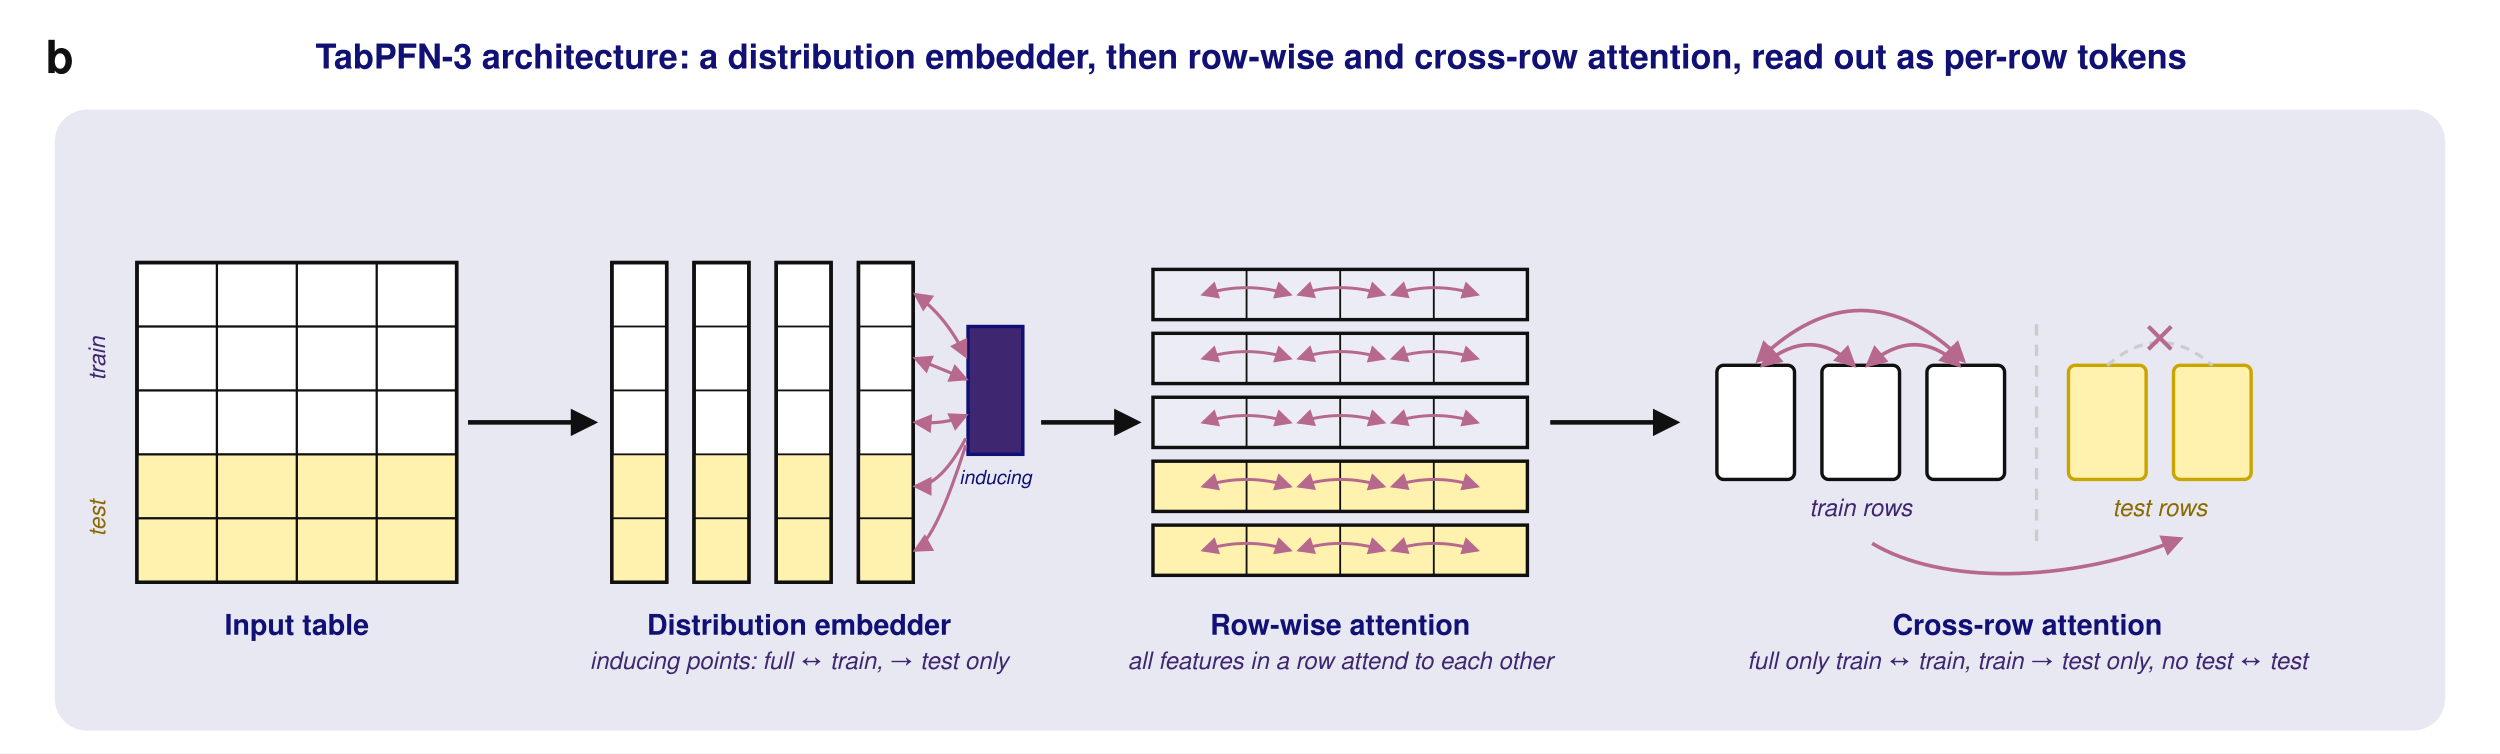
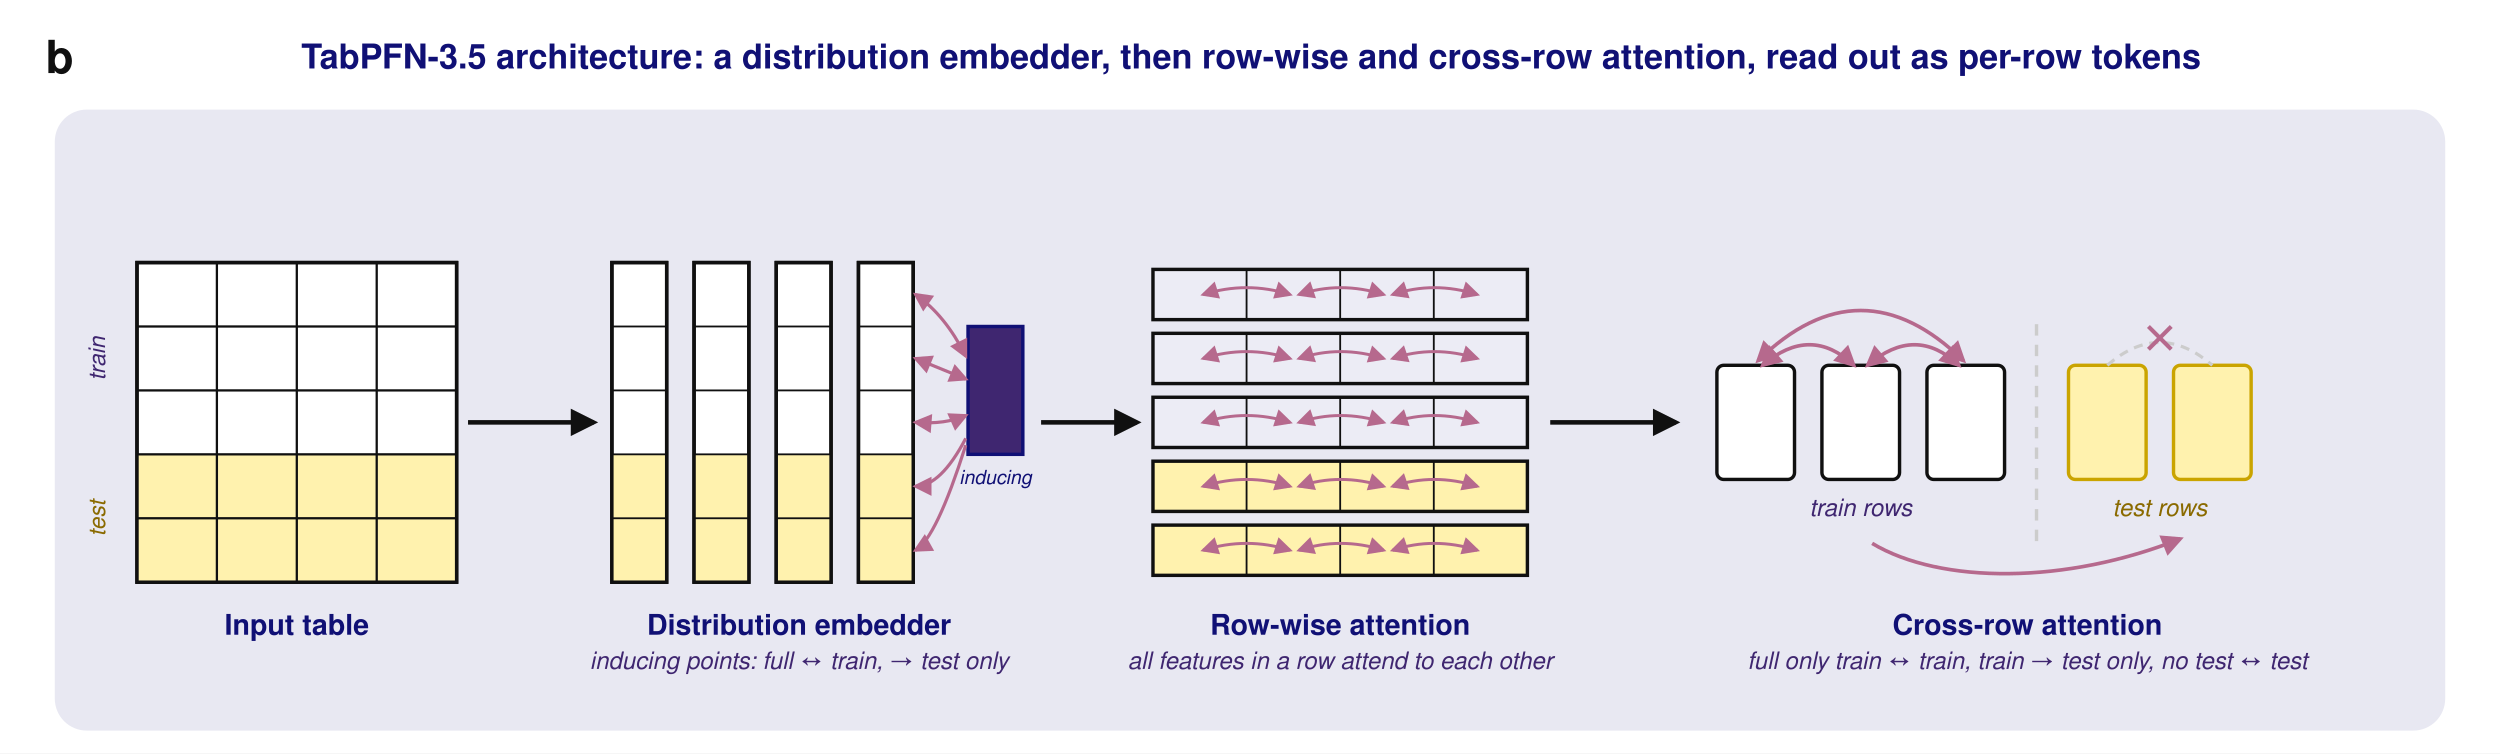
<svg xmlns="http://www.w3.org/2000/svg" viewBox="0 0 1095 330" font-family="Helvetica, Arial, sans-serif">
  <defs>
    <marker id="arr" markerWidth="9" markerHeight="9" refX="5" refY="3" orient="auto" markerUnits="strokeWidth">
      <path d="M0,0 L6,3 L0,6 z" fill="#101010" />
    </marker>
    <marker id="tip" markerWidth="8" markerHeight="8" refX="5" refY="3" orient="auto-start-reverse" markerUnits="strokeWidth">
      <path d="M0,0 L6,3 L0,6 z" fill="#b6698d" />
    </marker>
  </defs>
  <rect x="0" y="0" width="1095" height="330" fill="#ffffff" />
  <text x="20" y="32" font-size="20" font-weight="700" fill="#101010">b</text>
-   <text x="548" y="30" text-anchor="middle" font-size="15" font-weight="600" fill="#101075">TabPFN-3 architecture: a distribution embedder, then row-wise and cross-row attention, read out as per-row tokens</text>
+   <text x="548" y="30" text-anchor="middle" font-size="15" font-weight="600" fill="#101075">TabPFN-3.5 architecture: a distribution embedder, then row-wise and cross-row attention, read out as per-row tokens</text>
  <rect x="24" y="48" width="1047" height="272" rx="14" fill="#e8e8f2" />
  <rect x="60" y="115" width="140" height="140" fill="#ffffff" stroke="#101010" stroke-width="1.5" />
  <rect x="60" y="199" width="140" height="56" fill="#fff2ae" />
  <g stroke="#101010" stroke-width="1">
    <line x1="95" y1="115" x2="95" y2="255" />
    <line x1="130" y1="115" x2="130" y2="255" />
    <line x1="165" y1="115" x2="165" y2="255" />
    <line x1="60" y1="143" x2="200" y2="143" />
    <line x1="60" y1="171" x2="200" y2="171" />
    <line x1="60" y1="199" x2="200" y2="199" />
    <line x1="60" y1="227" x2="200" y2="227" />
  </g>
  <rect x="60" y="115" width="140" height="140" fill="none" stroke="#101010" stroke-width="1.5" />
  <text x="46" y="157" font-size="10" font-style="italic" fill="#3f2670" text-anchor="middle" transform="rotate(-90 46 157)">train</text>
  <text x="46" y="227" font-size="10" font-style="italic" fill="#8a6a00" text-anchor="middle" transform="rotate(-90 46 227)">test</text>
  <text x="130" y="278" text-anchor="middle" font-size="12.5" font-weight="600" fill="#101075">Input table</text>
  <line x1="205" y1="185" x2="260" y2="185" stroke="#101010" stroke-width="2" marker-end="url(#arr)" />
  <g stroke="#101010" stroke-width="1.5" fill="#ffffff">
    <rect x="268" y="115" width="24" height="140" />
    <rect x="304" y="115" width="24" height="140" />
    <rect x="340" y="115" width="24" height="140" />
    <rect x="376" y="115" width="24" height="140" />
  </g>
  <g fill="#fff2ae">
    <rect x="268" y="199" width="24" height="56" />
    <rect x="304" y="199" width="24" height="56" />
    <rect x="340" y="199" width="24" height="56" />
    <rect x="376" y="199" width="24" height="56" />
  </g>
  <g stroke="#101010" stroke-width="0.8">
    <line x1="268" y1="143" x2="292" y2="143" />
    <line x1="268" y1="171" x2="292" y2="171" />
    <line x1="268" y1="199" x2="292" y2="199" />
    <line x1="268" y1="227" x2="292" y2="227" />
    <line x1="304" y1="143" x2="328" y2="143" />
    <line x1="304" y1="171" x2="328" y2="171" />
    <line x1="304" y1="199" x2="328" y2="199" />
    <line x1="304" y1="227" x2="328" y2="227" />
    <line x1="340" y1="143" x2="364" y2="143" />
    <line x1="340" y1="171" x2="364" y2="171" />
    <line x1="340" y1="199" x2="364" y2="199" />
    <line x1="340" y1="227" x2="364" y2="227" />
    <line x1="376" y1="143" x2="400" y2="143" />
    <line x1="376" y1="171" x2="400" y2="171" />
    <line x1="376" y1="199" x2="400" y2="199" />
    <line x1="376" y1="227" x2="400" y2="227" />
  </g>
  <g stroke="#101010" stroke-width="1.5" fill="none">
    <rect x="268" y="115" width="24" height="140" />
    <rect x="304" y="115" width="24" height="140" />
    <rect x="340" y="115" width="24" height="140" />
    <rect x="376" y="115" width="24" height="140" />
  </g>
  <rect x="424" y="143" width="24" height="56" fill="#3f2670" stroke="#101075" stroke-width="1.5" />
  <g fill="none" stroke="#b6698d" stroke-width="1.4">
    <path d="M401,129 Q414,138 423,156" marker-start="url(#tip)" marker-end="url(#tip)" />
    <path d="M401,157 L423,166" marker-start="url(#tip)" marker-end="url(#tip)" />
    <path d="M401,185 Q414,186 423,182" marker-start="url(#tip)" marker-end="url(#tip)" />
  </g>
  <g fill="none" stroke="#b6698d" stroke-width="1.4">
    <path d="M423,192 Q412,213 401,213" marker-end="url(#tip)" />
    <path d="M423,195 Q410,236 401,241" marker-end="url(#tip)" />
  </g>
  <text x="436" y="212" text-anchor="middle" font-size="8.5" font-style="italic" fill="#101075">inducing</text>
  <text x="350" y="278" text-anchor="middle" font-size="12.5" font-weight="600" fill="#101075">Distribution embedder</text>
  <text x="350" y="293" text-anchor="middle" font-size="10.5" font-style="italic" fill="#3f2670">inducing points: full ↔ train, → test only</text>
  <line x1="456" y1="185" x2="498" y2="185" stroke="#101010" stroke-width="2" marker-end="url(#arr)" />
  <g stroke="#101010" stroke-width="1.5">
    <rect x="505" y="118" width="164" height="22" fill="#ececf5" />
    <rect x="505" y="146" width="164" height="22" fill="#ececf5" />
    <rect x="505" y="174" width="164" height="22" fill="#ececf5" />
    <rect x="505" y="202" width="164" height="22" fill="#fff2ae" />
    <rect x="505" y="230" width="164" height="22" fill="#fff2ae" />
  </g>
  <g stroke="#101010" stroke-width="0.8">
    <line x1="546" y1="118" x2="546" y2="140" />
    <line x1="587" y1="118" x2="587" y2="140" />
    <line x1="628" y1="118" x2="628" y2="140" />
    <line x1="546" y1="146" x2="546" y2="168" />
    <line x1="587" y1="146" x2="587" y2="168" />
    <line x1="628" y1="146" x2="628" y2="168" />
    <line x1="546" y1="174" x2="546" y2="196" />
    <line x1="587" y1="174" x2="587" y2="196" />
    <line x1="628" y1="174" x2="628" y2="196" />
    <line x1="546" y1="202" x2="546" y2="224" />
    <line x1="587" y1="202" x2="587" y2="224" />
    <line x1="628" y1="202" x2="628" y2="224" />
    <line x1="546" y1="230" x2="546" y2="252" />
    <line x1="587" y1="230" x2="587" y2="252" />
    <line x1="628" y1="230" x2="628" y2="252" />
  </g>
  <g fill="none" stroke="#b6698d" stroke-width="1.3">
    <path d="M527,129 Q546,123 565,129" marker-start="url(#tip)" marker-end="url(#tip)" />
    <path d="M569,129 Q587,123 606,129" marker-start="url(#tip)" marker-end="url(#tip)" />
    <path d="M610,129 Q628,123 647,129" marker-start="url(#tip)" marker-end="url(#tip)" />
    <path d="M527,157 Q546,151 565,157" marker-start="url(#tip)" marker-end="url(#tip)" />
    <path d="M569,157 Q587,151 606,157" marker-start="url(#tip)" marker-end="url(#tip)" />
    <path d="M610,157 Q628,151 647,157" marker-start="url(#tip)" marker-end="url(#tip)" />
    <path d="M527,185 Q546,179 565,185" marker-start="url(#tip)" marker-end="url(#tip)" />
    <path d="M569,185 Q587,179 606,185" marker-start="url(#tip)" marker-end="url(#tip)" />
    <path d="M610,185 Q628,179 647,185" marker-start="url(#tip)" marker-end="url(#tip)" />
    <path d="M527,213 Q546,207 565,213" marker-start="url(#tip)" marker-end="url(#tip)" />
    <path d="M569,213 Q587,207 606,213" marker-start="url(#tip)" marker-end="url(#tip)" />
    <path d="M610,213 Q628,207 647,213" marker-start="url(#tip)" marker-end="url(#tip)" />
    <path d="M527,241 Q546,235 565,241" marker-start="url(#tip)" marker-end="url(#tip)" />
    <path d="M569,241 Q587,235 606,241" marker-start="url(#tip)" marker-end="url(#tip)" />
    <path d="M610,241 Q628,235 647,241" marker-start="url(#tip)" marker-end="url(#tip)" />
  </g>
  <text x="587" y="278" text-anchor="middle" font-size="12.5" font-weight="600" fill="#101075">Row-wise attention</text>
  <text x="587" y="293" text-anchor="middle" font-size="10.5" font-style="italic" fill="#3f2670">all features in a row attend to each other</text>
  <line x1="679" y1="185" x2="734" y2="185" stroke="#101010" stroke-width="2" marker-end="url(#arr)" />
  <g stroke="#101010" stroke-width="1.5" fill="#ffffff">
    <rect x="752" y="160" width="34" height="50" rx="3" />
    <rect x="798" y="160" width="34" height="50" rx="3" />
    <rect x="844" y="160" width="34" height="50" rx="3" />
  </g>
  <line x1="892" y1="142" x2="892" y2="238" stroke="#cccccc" stroke-width="1.5" stroke-dasharray="5 4" />
  <g stroke="#caa400" stroke-width="1.5" fill="#fff2ae">
    <rect x="906" y="160" width="34" height="50" rx="3" />
    <rect x="952" y="160" width="34" height="50" rx="3" />
  </g>
  <g fill="none" stroke="#b6698d" stroke-width="1.6">
    <path d="M772,160 Q793,142 812,160" marker-start="url(#tip)" marker-end="url(#tip)" />
    <path d="M818,160 Q839,142 858,160" marker-start="url(#tip)" marker-end="url(#tip)" />
    <path d="M770,158 Q815,114 860,158" marker-start="url(#tip)" marker-end="url(#tip)" />
  </g>
  <path d="M820,238 C 850,256 905,256 955,236" fill="none" stroke="#b6698d" stroke-width="1.6" marker-end="url(#tip)" />
  <path d="M923,160 Q946,140 969,160" fill="none" stroke="#cccccc" stroke-width="1.4" stroke-dasharray="4 3" />
  <g stroke="#b6698d" stroke-width="1.8">
    <line x1="941" y1="143" x2="951" y2="153" />
    <line x1="951" y1="143" x2="941" y2="153" />
  </g>
  <text x="815" y="226" text-anchor="middle" font-size="10.5" font-style="italic" fill="#3f2670">train rows</text>
  <text x="946" y="226" text-anchor="middle" font-size="10.5" font-style="italic" fill="#8a6a00">test rows</text>
  <text x="888" y="278" text-anchor="middle" font-size="12.5" font-weight="600" fill="#101075">Cross-row attention</text>
  <text x="888" y="293" text-anchor="middle" font-size="10.5" font-style="italic" fill="#3f2670">full only train ↔ train, train → test only, no test ↔ test</text>
</svg>
